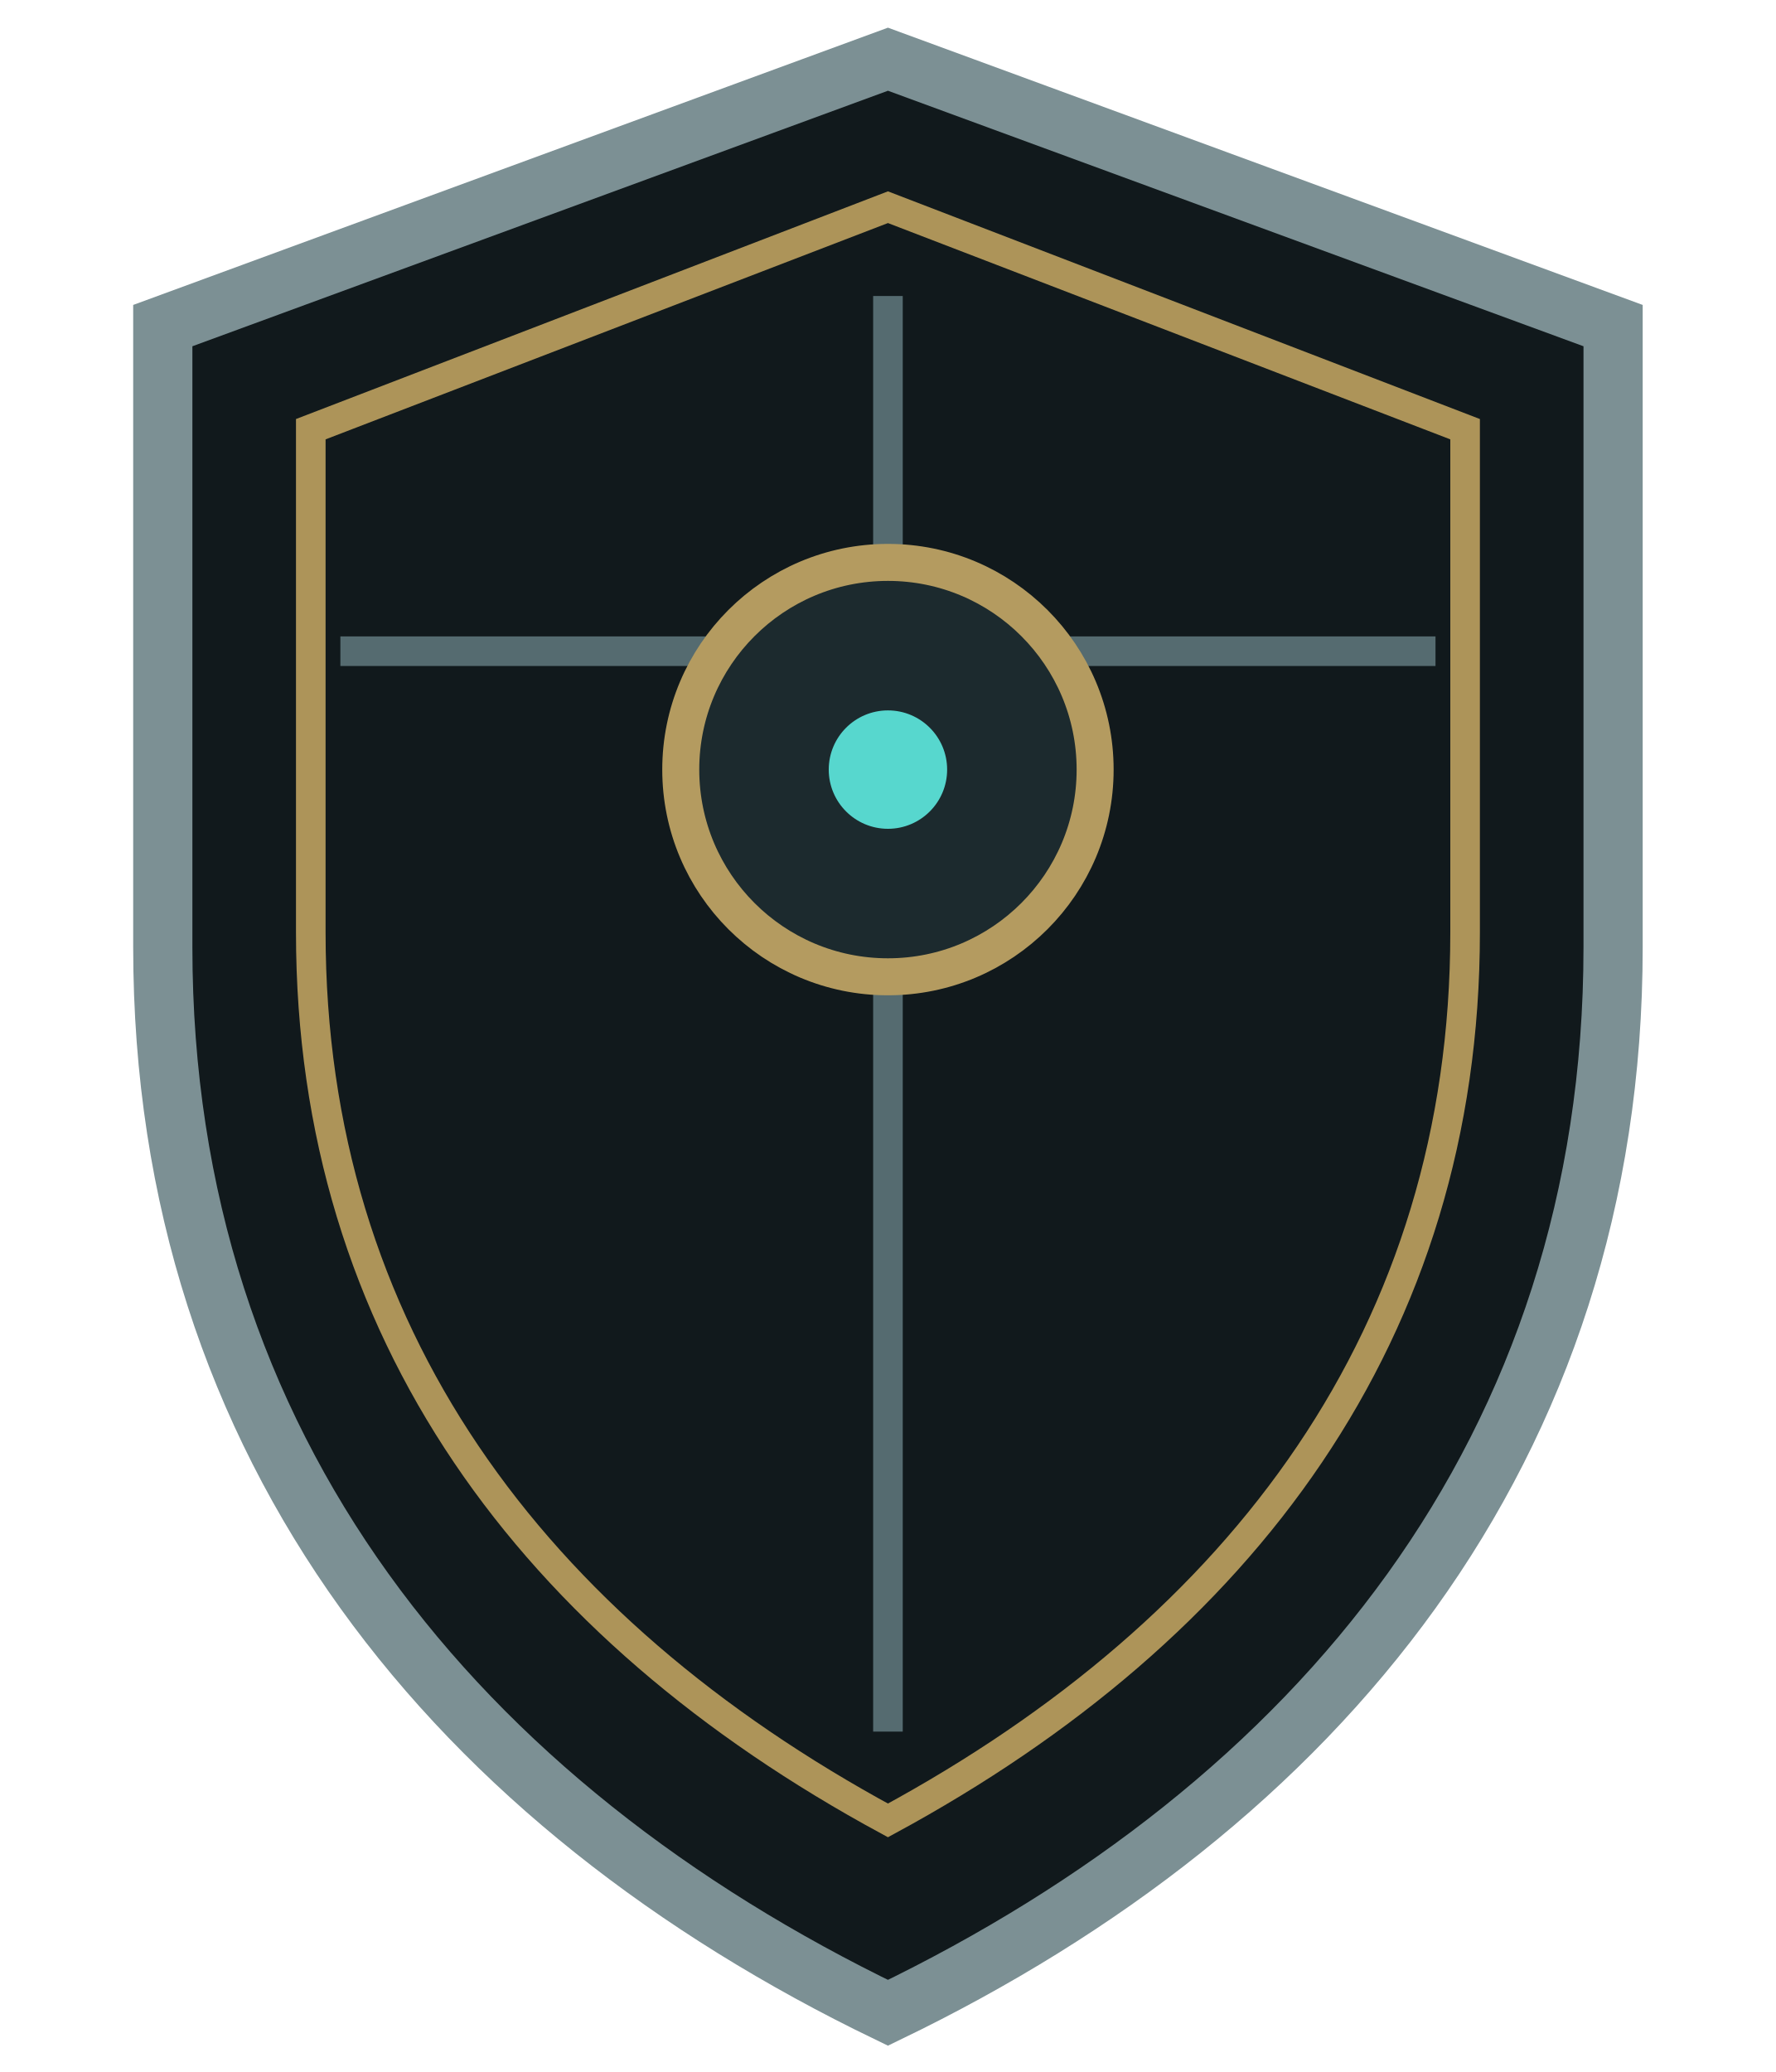
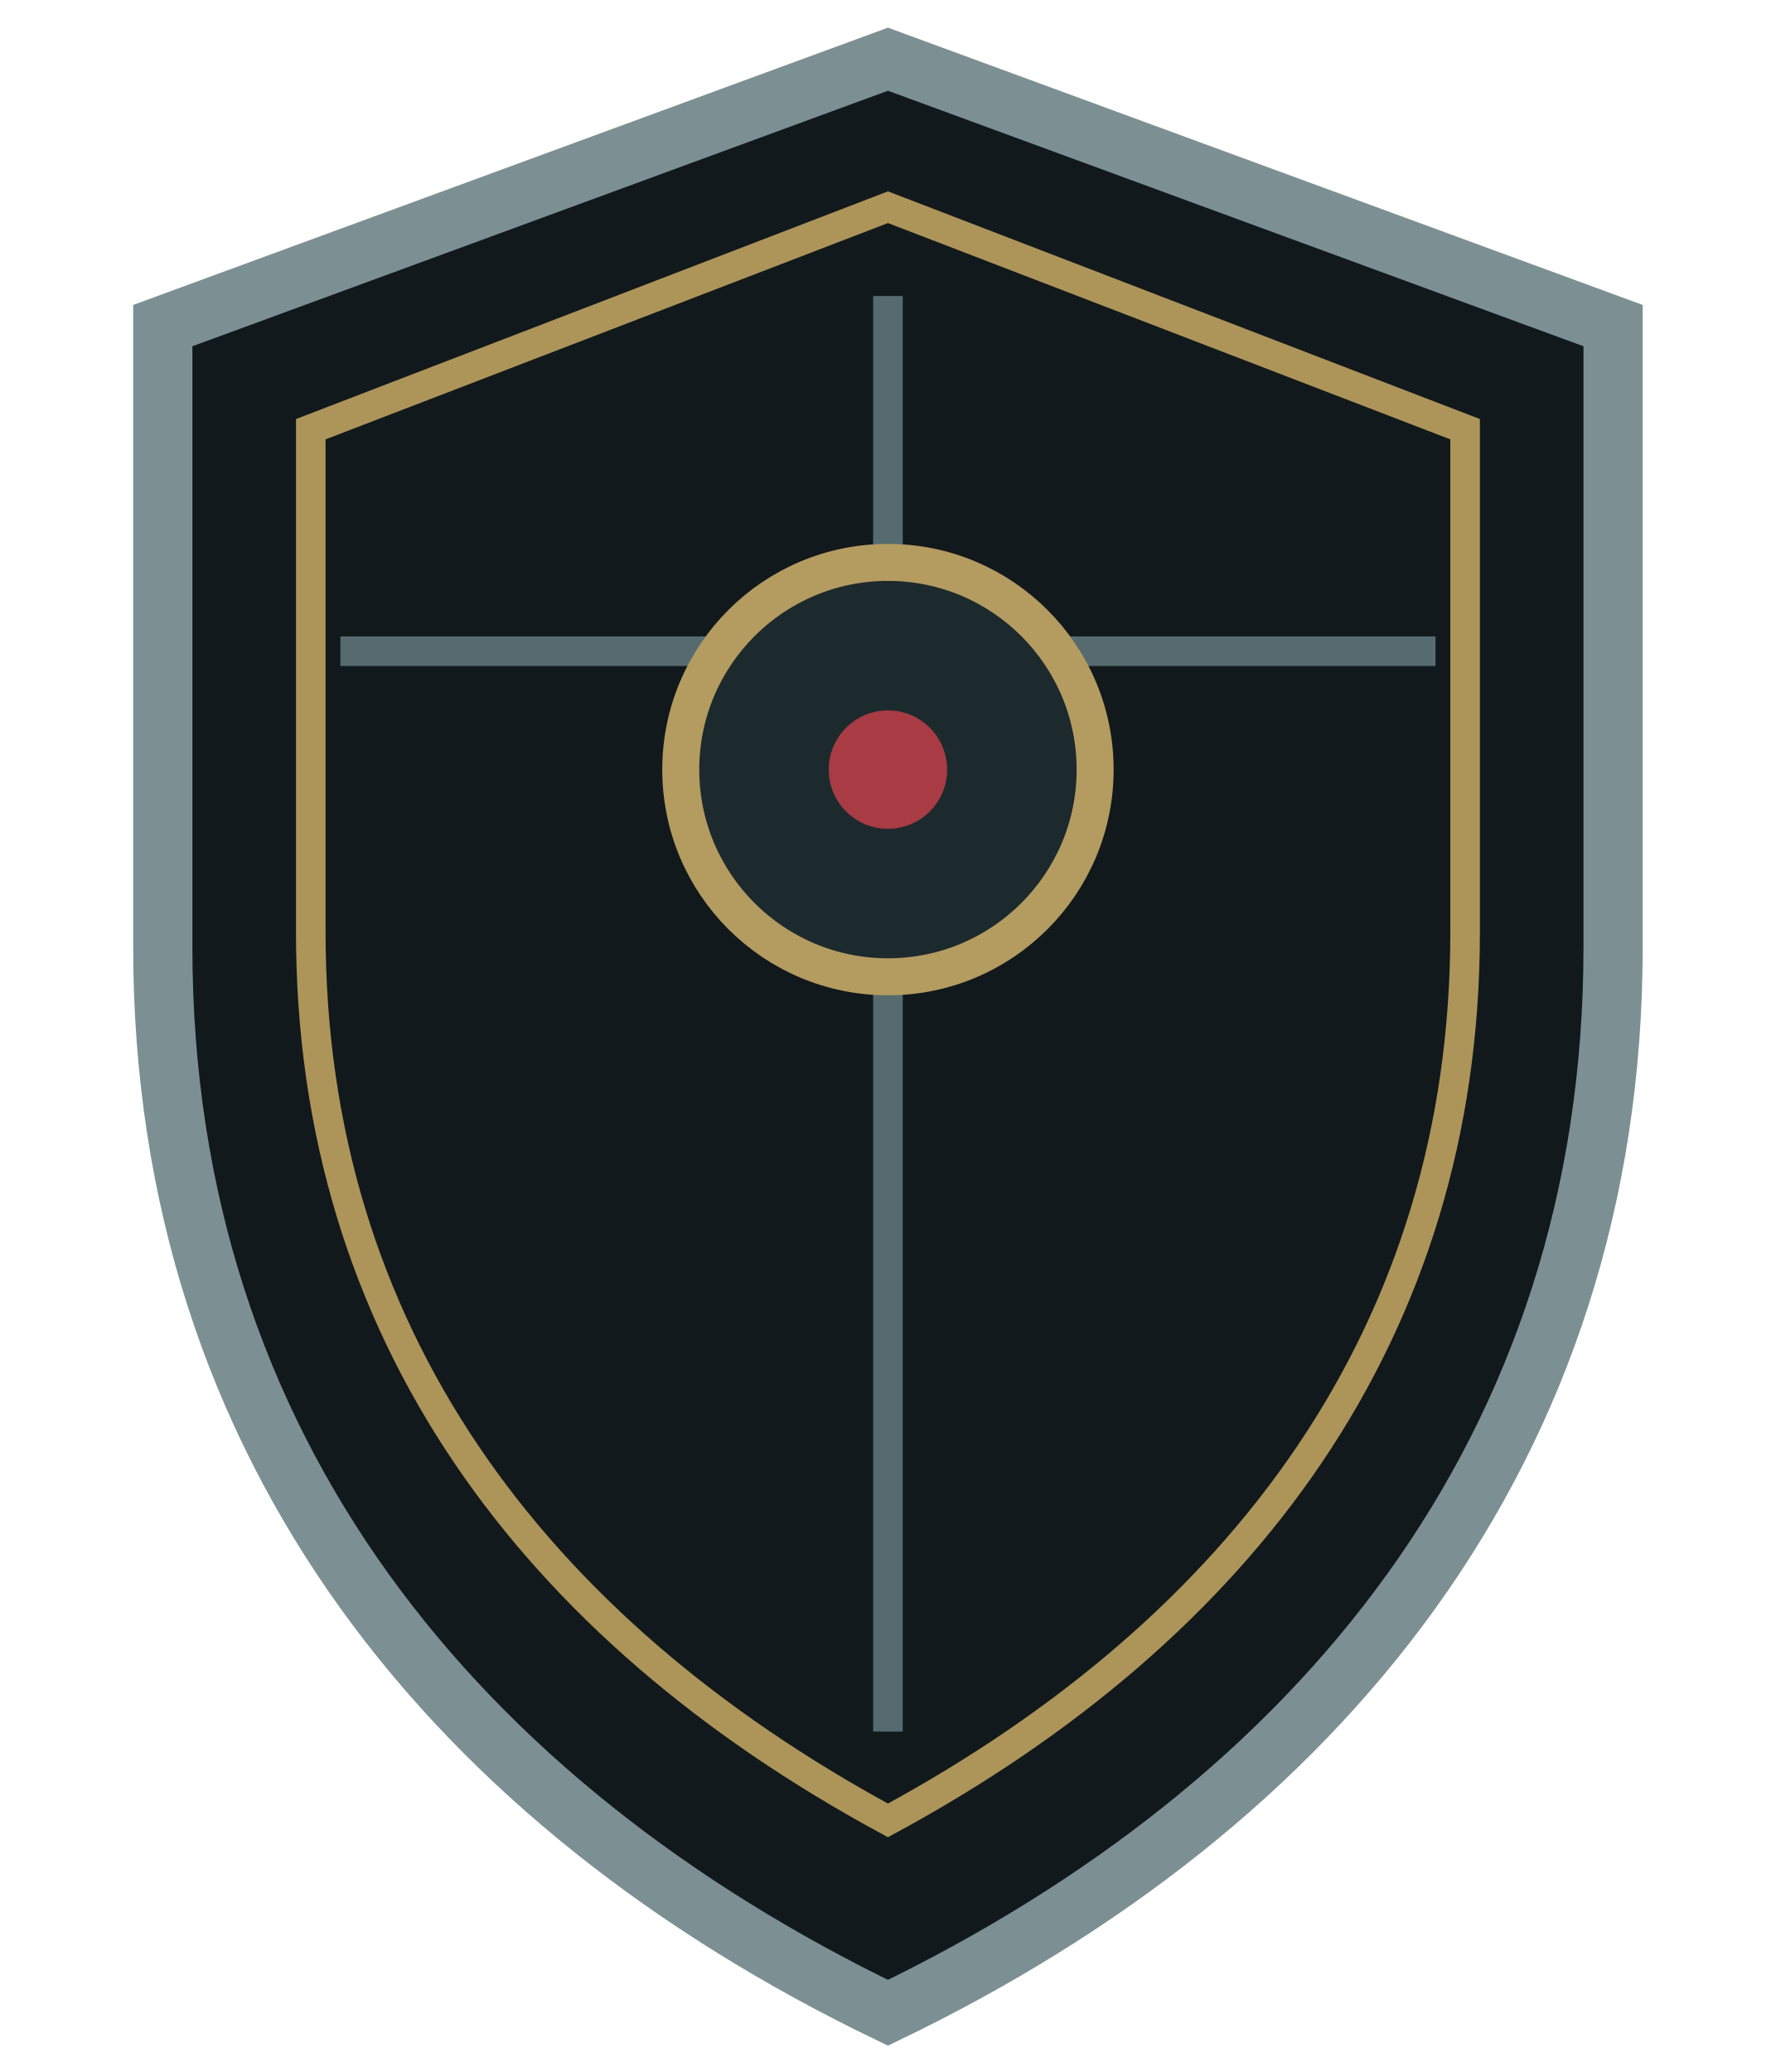
<svg xmlns="http://www.w3.org/2000/svg" viewBox="0 0 240 280" fill="none">
  <path d="M120 8 218 44v84c0 68-40 116-98 144-58-28-98-76-98-144V44L120 8Z" fill="#11191c" stroke="#7c9094" stroke-width="8" />
  <path d="M120 28 198 58v68c0 54-30 94-78 120-48-26-78-66-78-120V58l78-30Z" stroke="#ad9459" stroke-width="4" />
  <path d="M120 40v194M46 88h148" stroke="#556b70" stroke-width="4" />
  <circle cx="120" cy="104" r="28" fill="#1c2a2e" stroke="#b49b60" stroke-width="5" />
-   <circle cx="120" cy="104" r="8" fill="#57d7ce" />
+   <circle cx="120" cy="104" r="8" fill="#a83b43" />
</svg>
